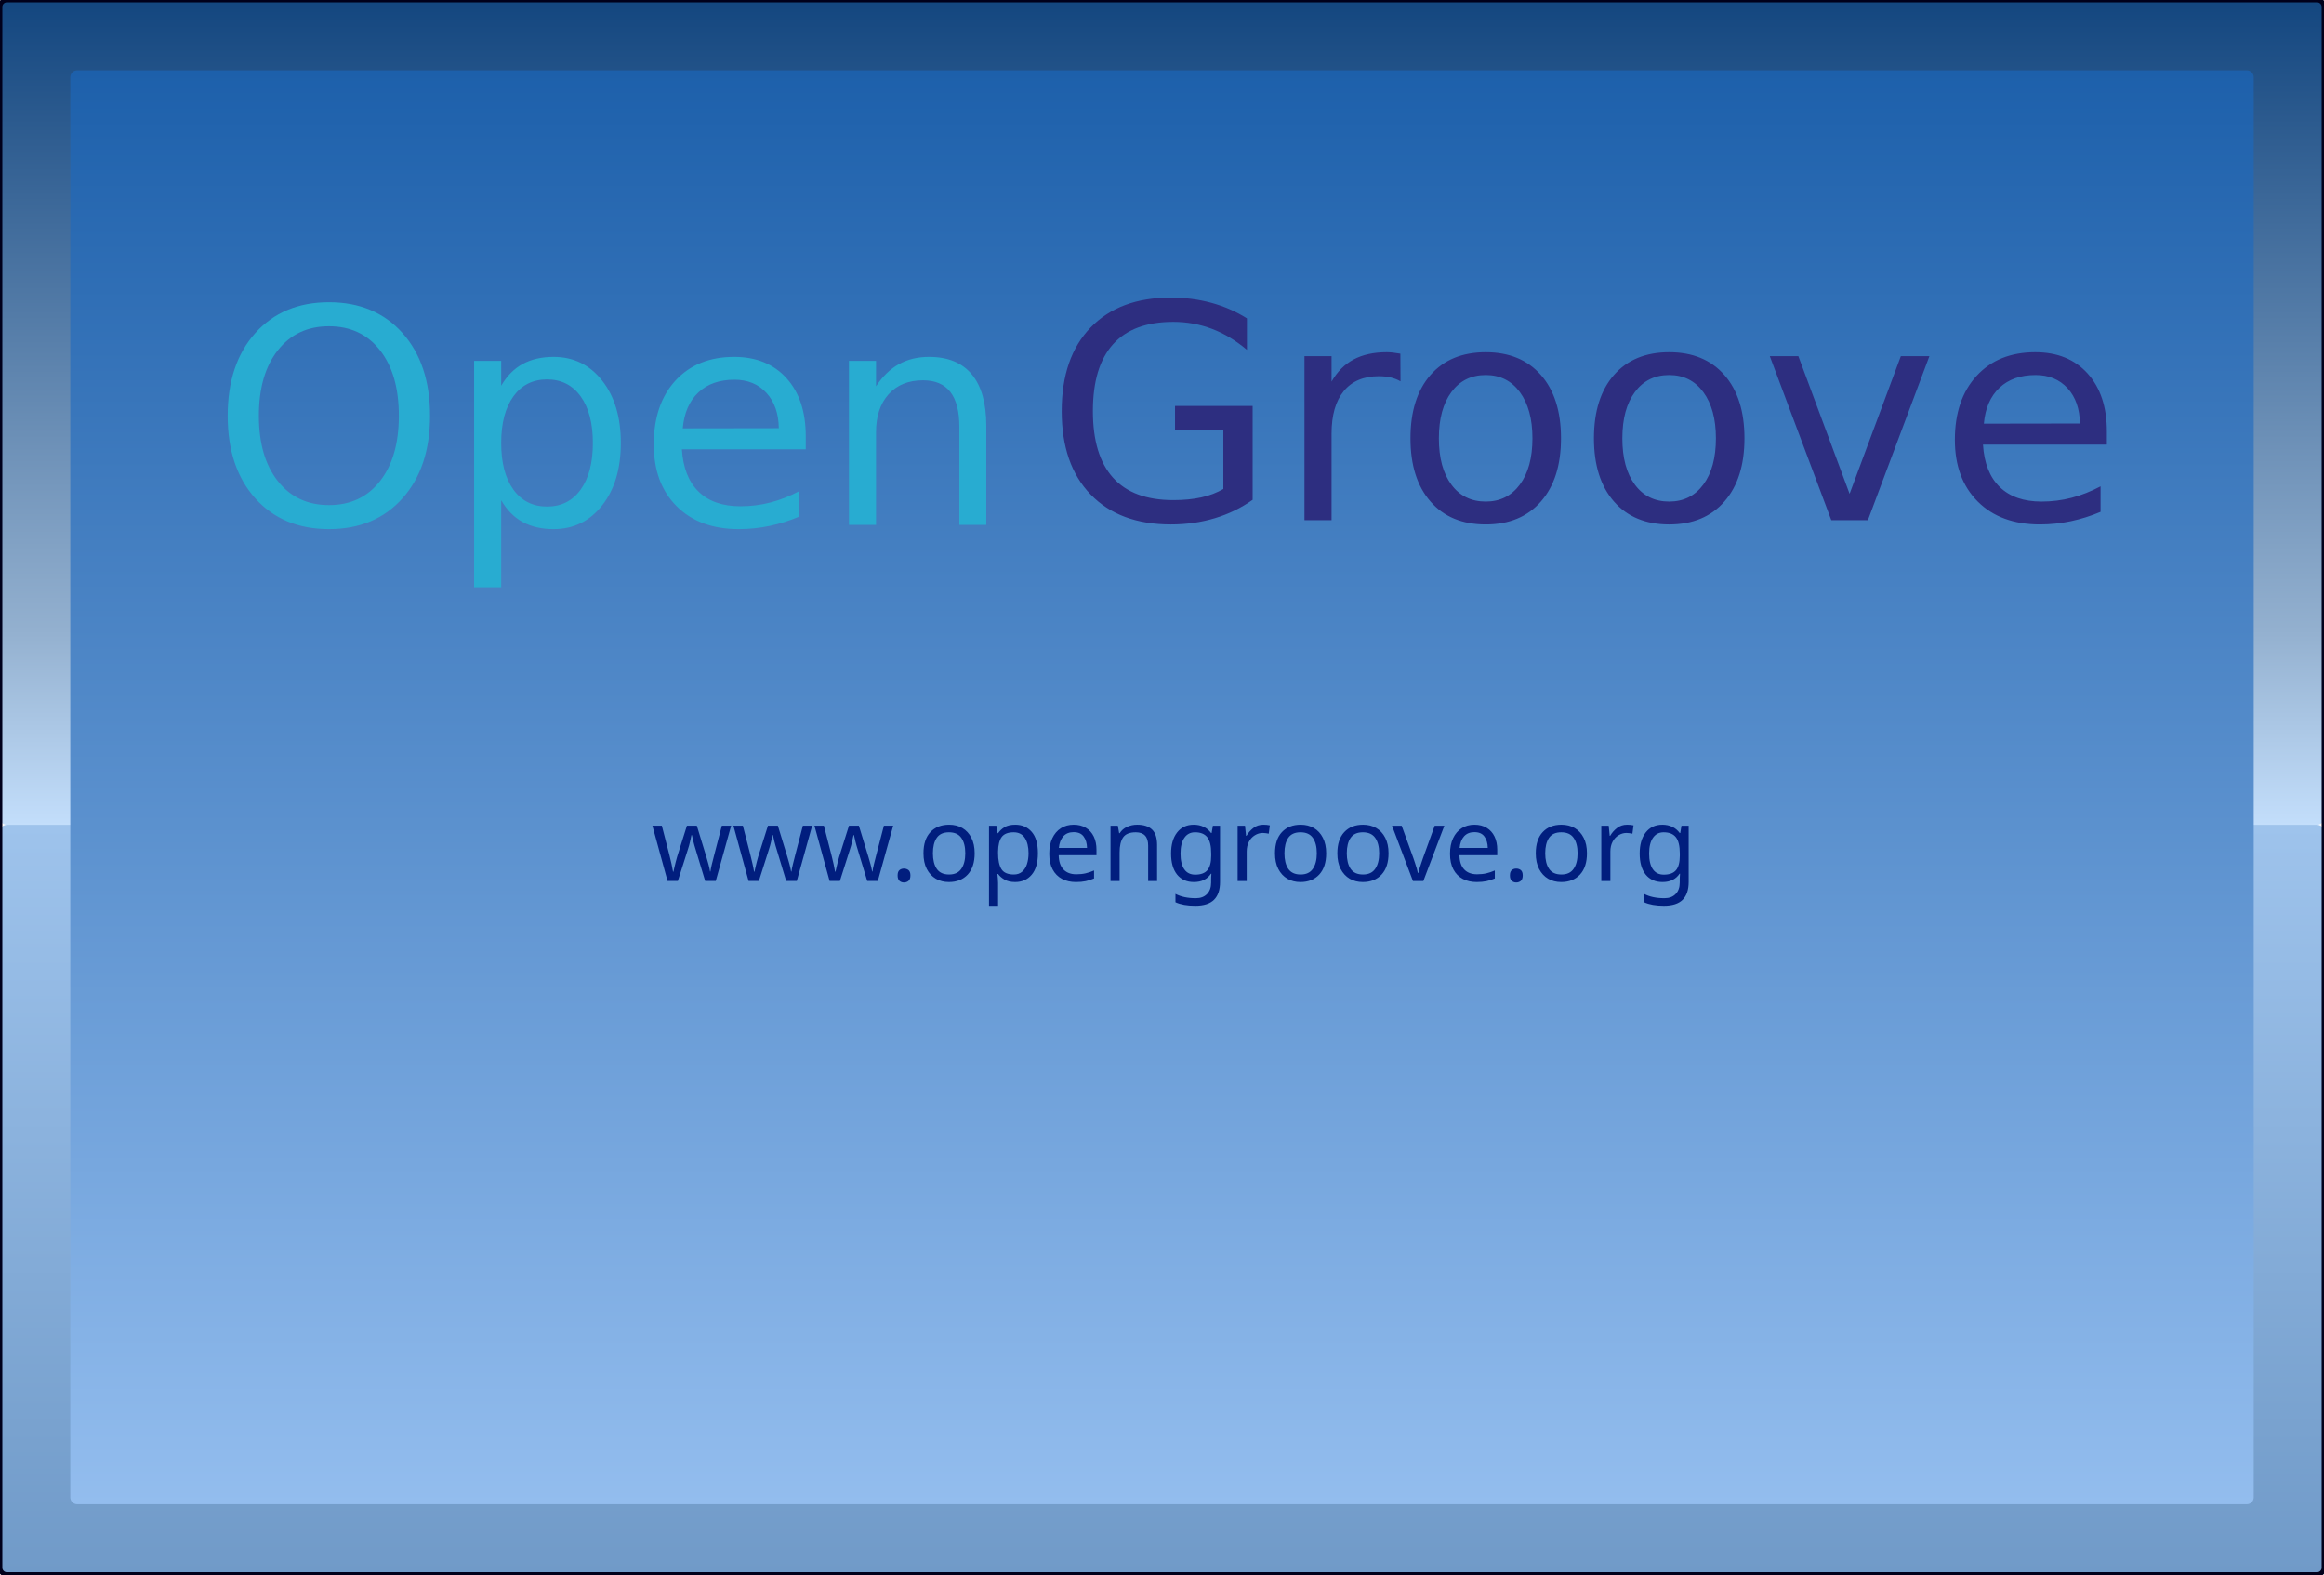
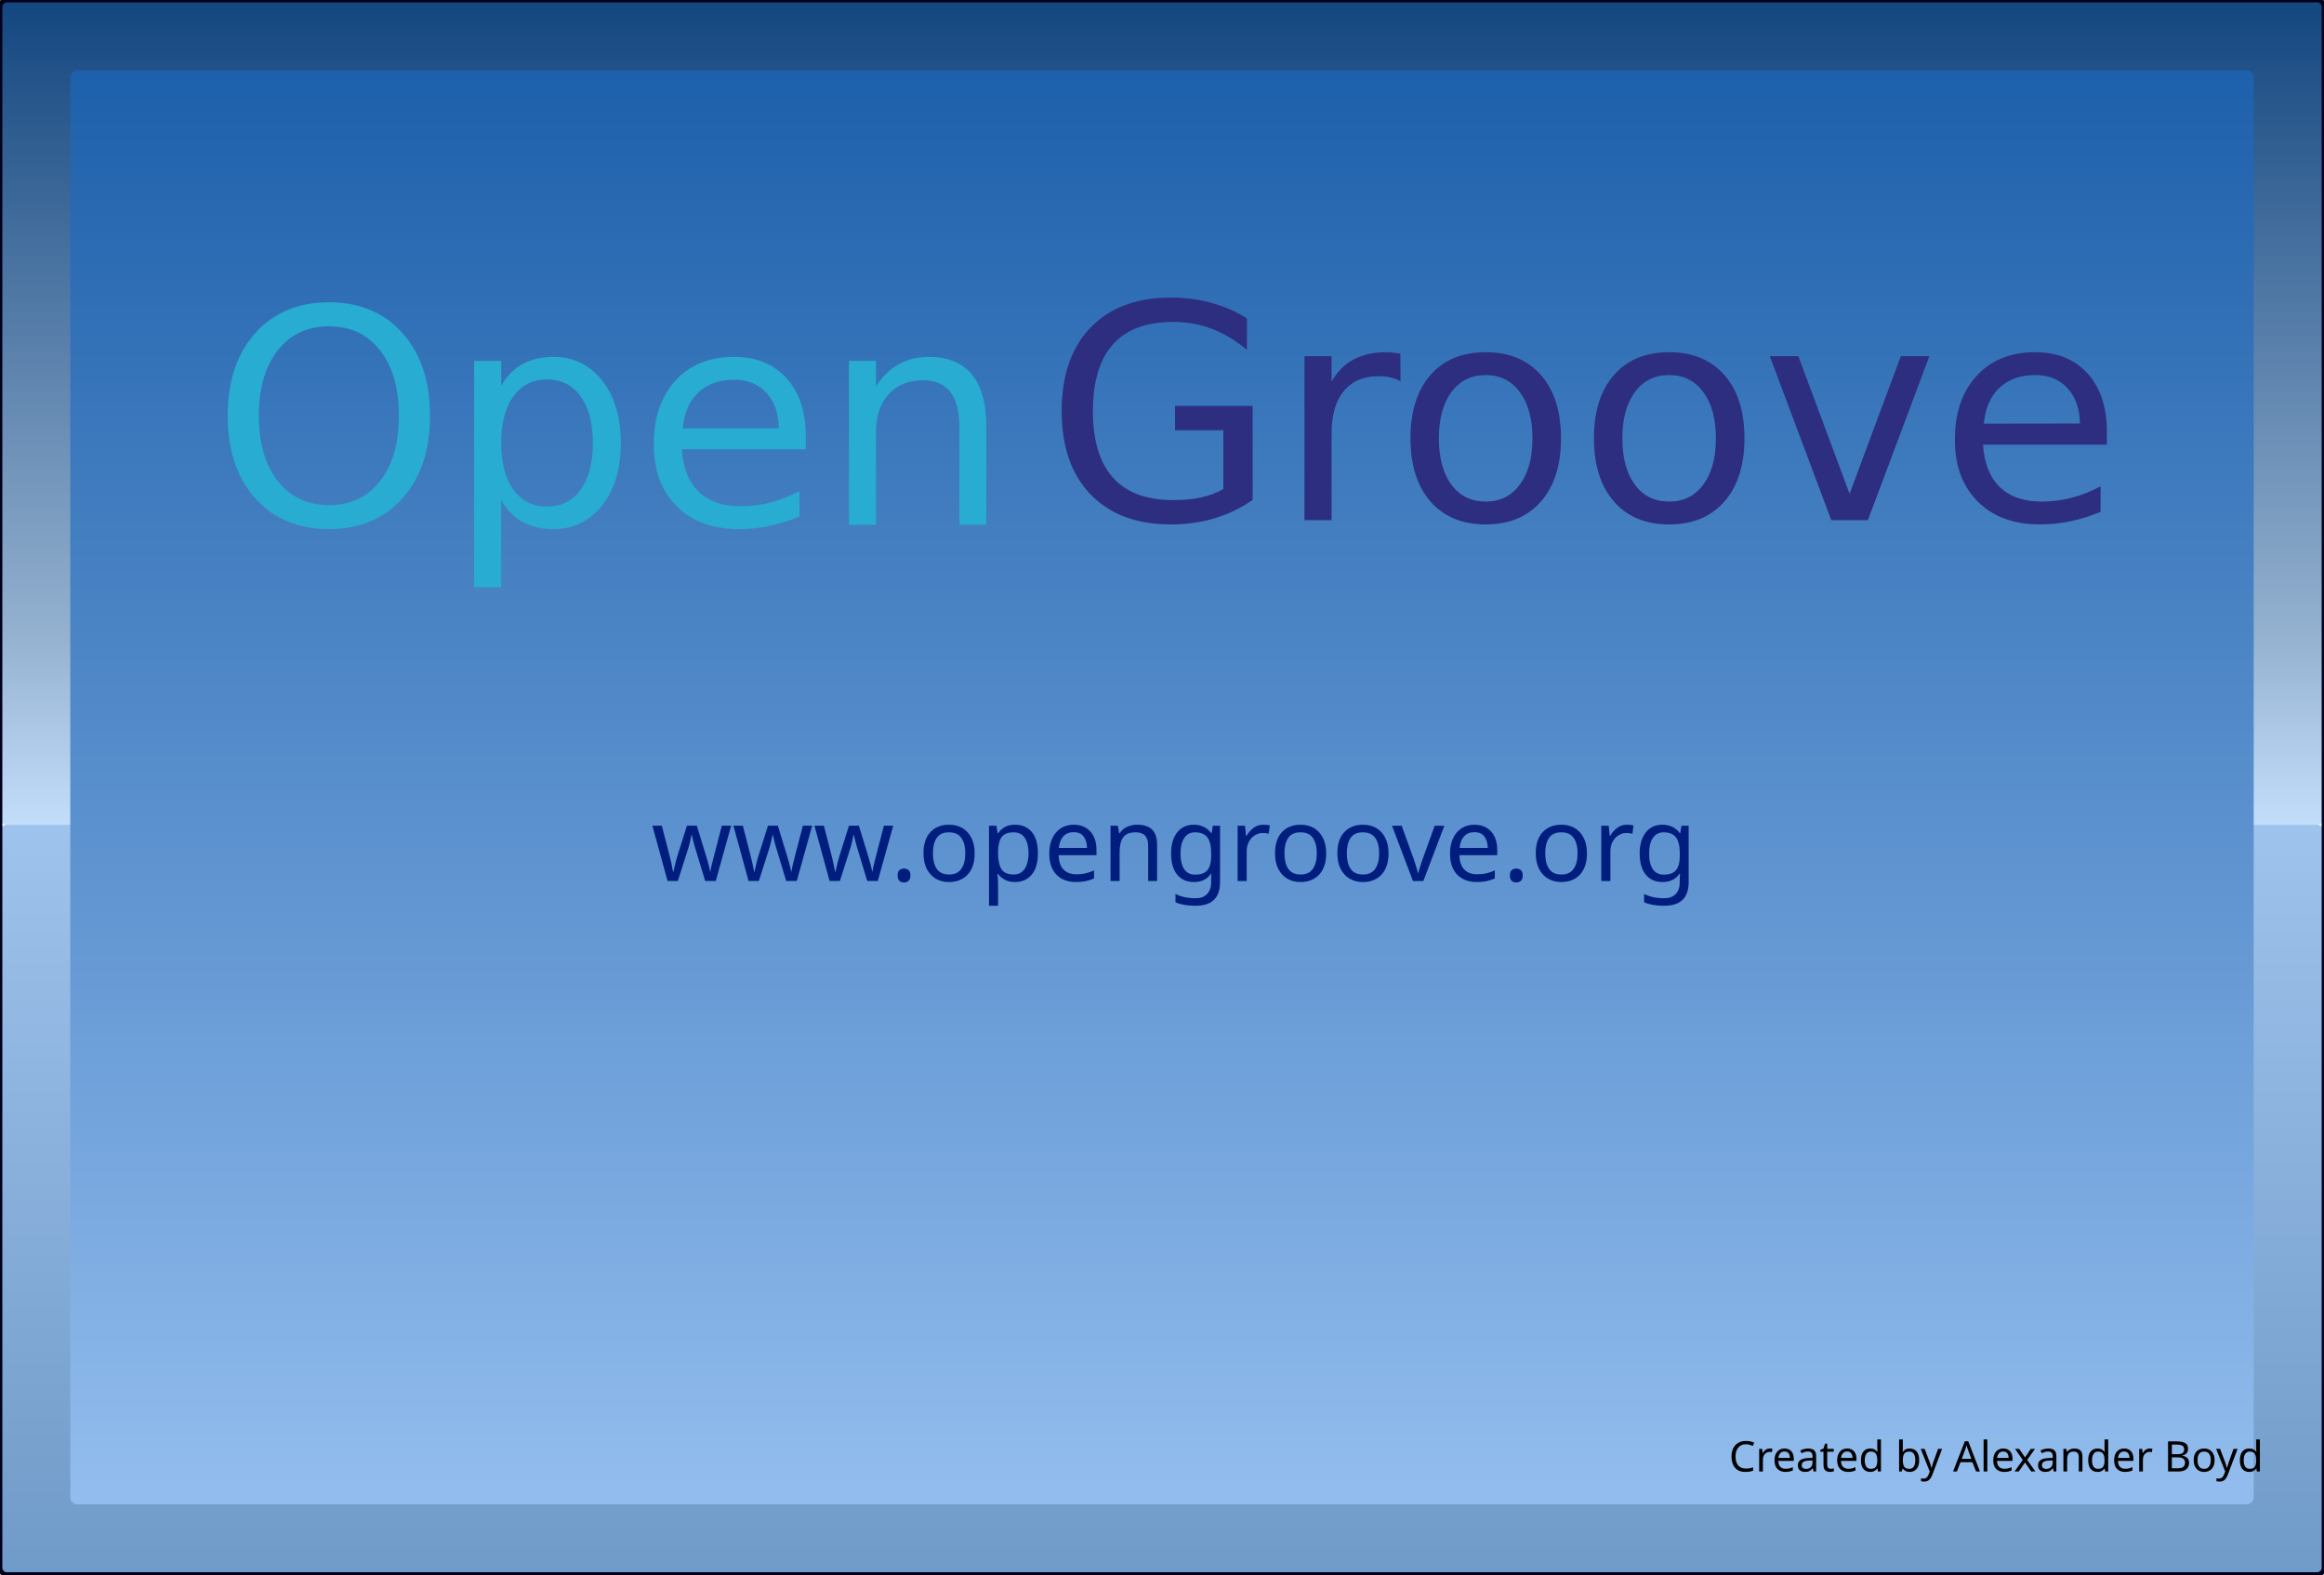
<svg xmlns="http://www.w3.org/2000/svg" xmlns:xlink="http://www.w3.org/1999/xlink" width="496" height="336" id="svg2" version="1.0">
  <defs id="defs4">
    <linearGradient id="linearGradient3210">
      <stop style="stop-color:#1d60ab;stop-opacity:1;" offset="0" id="stop3212" />
      <stop style="stop-color:#93bdee;stop-opacity:1;" offset="1" id="stop3214" />
    </linearGradient>
    <linearGradient id="linearGradient3198">
      <stop style="stop-color:#9ec3ec;stop-opacity:1;" offset="0" id="stop3200" />
      <stop style="stop-color:#709ac8;stop-opacity:1;" offset="1" id="stop3202" />
    </linearGradient>
    <linearGradient id="linearGradient3190">
      <stop style="stop-color:#13467f;stop-opacity:1;" offset="0" id="stop3192" />
      <stop id="stop3206" offset="0.764" style="stop-color:#93b0cf;stop-opacity:1;" />
      <stop style="stop-color:#c3defb;stop-opacity:1;" offset="1" id="stop3194" />
    </linearGradient>
    <linearGradient xlink:href="#linearGradient3190" id="linearGradient3196" x1="0" y1="0" x2="0" y2="176" gradientUnits="userSpaceOnUse" />
    <linearGradient xlink:href="#linearGradient3198" id="linearGradient3204" x1="0" y1="176" x2="0" y2="336" gradientUnits="userSpaceOnUse" />
    <linearGradient xlink:href="#linearGradient3210" id="linearGradient3216" x1="16" y1="16" x2="16" y2="320" gradientUnits="userSpaceOnUse" gradientTransform="matrix(1.00431,0,0,1.006579,-1.068967,-1.105263)" />
  </defs>
  <g id="layer1">
    <g id="g2412">
      <path id="rect3180" d="M 1.469 0 C 0.657 0 -1.9844723e-18 0.657 0 1.469 L 0 174.531 C 0 175.343 0.657 176 1.469 176 L 17.469 176 C 16.657 176 16 175.343 16 174.531 L 16 17.469 C 16 16.657 16.657 16 17.469 16 L 478.531 16 C 479.343 16 480 16.657 480 17.469 L 480 174.531 C 480 175.343 479.343 176 478.531 176 L 494.531 176 C 495.343 176 496 175.343 496 174.531 L 496 1.469 C 496 0.657 495.343 -1.9844723e-18 494.531 0 L 1.469 0 z " style="fill:url(#linearGradient3196);fill-opacity:1;fill-rule:evenodd;" />
      <path id="rect3185" d="M 1.469 176 C 0.657 176 -1.9844723e-18 176.657 0 177.469 L 0 334.531 C 0 335.343 0.657 336 1.469 336 L 494.531 336 C 495.343 336 496 335.343 496 334.531 L 496 177.469 C 496 176.657 495.343 176 494.531 176 L 478.531 176 C 479.343 176 480 176.657 480 177.469 L 480 318.531 C 480 319.343 479.343 320 478.531 320 L 17.469 320 C 16.657 320 16 319.343 16 318.531 L 16 177.469 C 16 176.657 16.657 176 17.469 176 L 1.469 176 z " style="fill:url(#linearGradient3204);fill-opacity:1;fill-rule:evenodd;" />
    </g>
    <rect style="fill:url(#linearGradient3216);fill-opacity:1;fill-rule:evenodd;stroke:#5a5800;stroke-width:0;stroke-linecap:butt;stroke-linejoin:round;stroke-miterlimit:4;stroke-dasharray:none;stroke-opacity:1" id="rect3208" width="466" height="306" x="15" y="15" ry="1.475" />
    <text xml:space="preserve" style="font-size:144px;font-style:normal;font-variant:normal;font-weight:normal;font-stretch:normal;text-align:start;line-height:125%;writing-mode:lr-tb;text-anchor:start;fill:#000000;fill-opacity:1;stroke:none;stroke-width:1px;stroke-linecap:butt;stroke-linejoin:miter;stroke-opacity:1;font-family:Bitstream Vera Sans;-inkscape-font-specification:Bitstream Vera Sans" x="78" y="180" id="text3218">
      <tspan id="tspan3220" x="78" y="180" />
    </text>
    <text xml:space="preserve" style="font-size:64px;font-style:normal;font-variant:normal;font-weight:normal;font-stretch:normal;text-align:start;line-height:125%;writing-mode:lr-tb;text-anchor:start;fill:#000000;fill-opacity:1;stroke:none;stroke-width:1px;stroke-linecap:butt;stroke-linejoin:miter;stroke-opacity:1;font-family:Bitstream Vera Sans;-inkscape-font-specification:Bitstream Vera Sans" x="74" y="136" id="text3222">
      <tspan id="tspan3224" x="74" y="136" />
    </text>
    <text xml:space="preserve" style="font-size:64px;font-style:normal;font-variant:normal;font-weight:normal;font-stretch:normal;text-align:start;line-height:125%;writing-mode:lr-tb;text-anchor:start;fill:#000000;fill-opacity:1;stroke:none;stroke-width:1px;stroke-linecap:butt;stroke-linejoin:miter;stroke-opacity:1;font-family:Bitstream Vera Sans;-inkscape-font-specification:Bitstream Vera Sans" x="241" y="130" id="text3230">
      <tspan id="tspan3232" x="241" y="130" />
    </text>
    <text xml:space="preserve" style="font-size:64px;font-style:normal;font-variant:normal;font-weight:normal;font-stretch:normal;text-align:start;line-height:125%;writing-mode:lr-tb;text-anchor:start;fill:#28acd1;fill-opacity:1;stroke:none;stroke-width:1px;stroke-linecap:butt;stroke-linejoin:miter;stroke-opacity:1;font-family:Bitstream Vera Sans;-inkscape-font-specification:Bitstream Vera Sans" x="45" y="112" id="text3226">
      <tspan id="tspan3228" x="45" y="112">Open</tspan>
    </text>
    <text xml:space="preserve" style="font-size:64px;font-style:normal;font-variant:normal;font-weight:normal;font-stretch:normal;text-align:start;line-height:125%;writing-mode:lr-tb;text-anchor:start;fill:#2d2e80;fill-opacity:1;stroke:none;stroke-width:1px;stroke-linecap:butt;stroke-linejoin:miter;stroke-opacity:1;font-family:Bitstream Vera Sans;-inkscape-font-specification:Bitstream Vera Sans" x="223" y="111" id="text3234">
      <tspan id="tspan3236" x="223" y="111">Groove</tspan>
    </text>
    <text xml:space="preserve" style="font-size:22px;font-style:normal;font-variant:normal;font-weight:normal;font-stretch:normal;text-align:start;line-height:100%;writing-mode:lr-tb;text-anchor:start;fill:#011e7e;fill-opacity:1;stroke:none;stroke-width:1px;stroke-linecap:butt;stroke-linejoin:miter;stroke-opacity:1;font-family:Segoe UI;-inkscape-font-specification:Segoe UI" x="139" y="188" id="text3238">
      <tspan id="tspan3240" x="139" y="188">www.opengroove.org</tspan>
    </text>
    <rect style="fill-opacity:1;fill-rule:evenodd;fill:none;stroke:#00001b;stroke-opacity:1;stroke-width:1;stroke-miterlimit:4;stroke-dasharray:none" id="rect3186" width="496" height="336" x="0" y="0" ry="1.466" />
+     <text xml:space="preserve" style="font-size:9px;font-style:normal;font-variant:normal;font-weight:normal;font-stretch:normal;text-align:start;line-height:125%;writing-mode:lr-tb;text-anchor:start;fill:#000000;fill-opacity:1;stroke:none;stroke-width:1px;stroke-linecap:butt;stroke-linejoin:miter;stroke-opacity:1;font-family:Segoe UI;-inkscape-font-specification:Segoe UI" x="369" y="314" id="text2410">
+       <tspan x="369" y="314" id="tspan2414">Created by Alexander Boyd</tspan>
+     </text>
  </g>
</svg>
